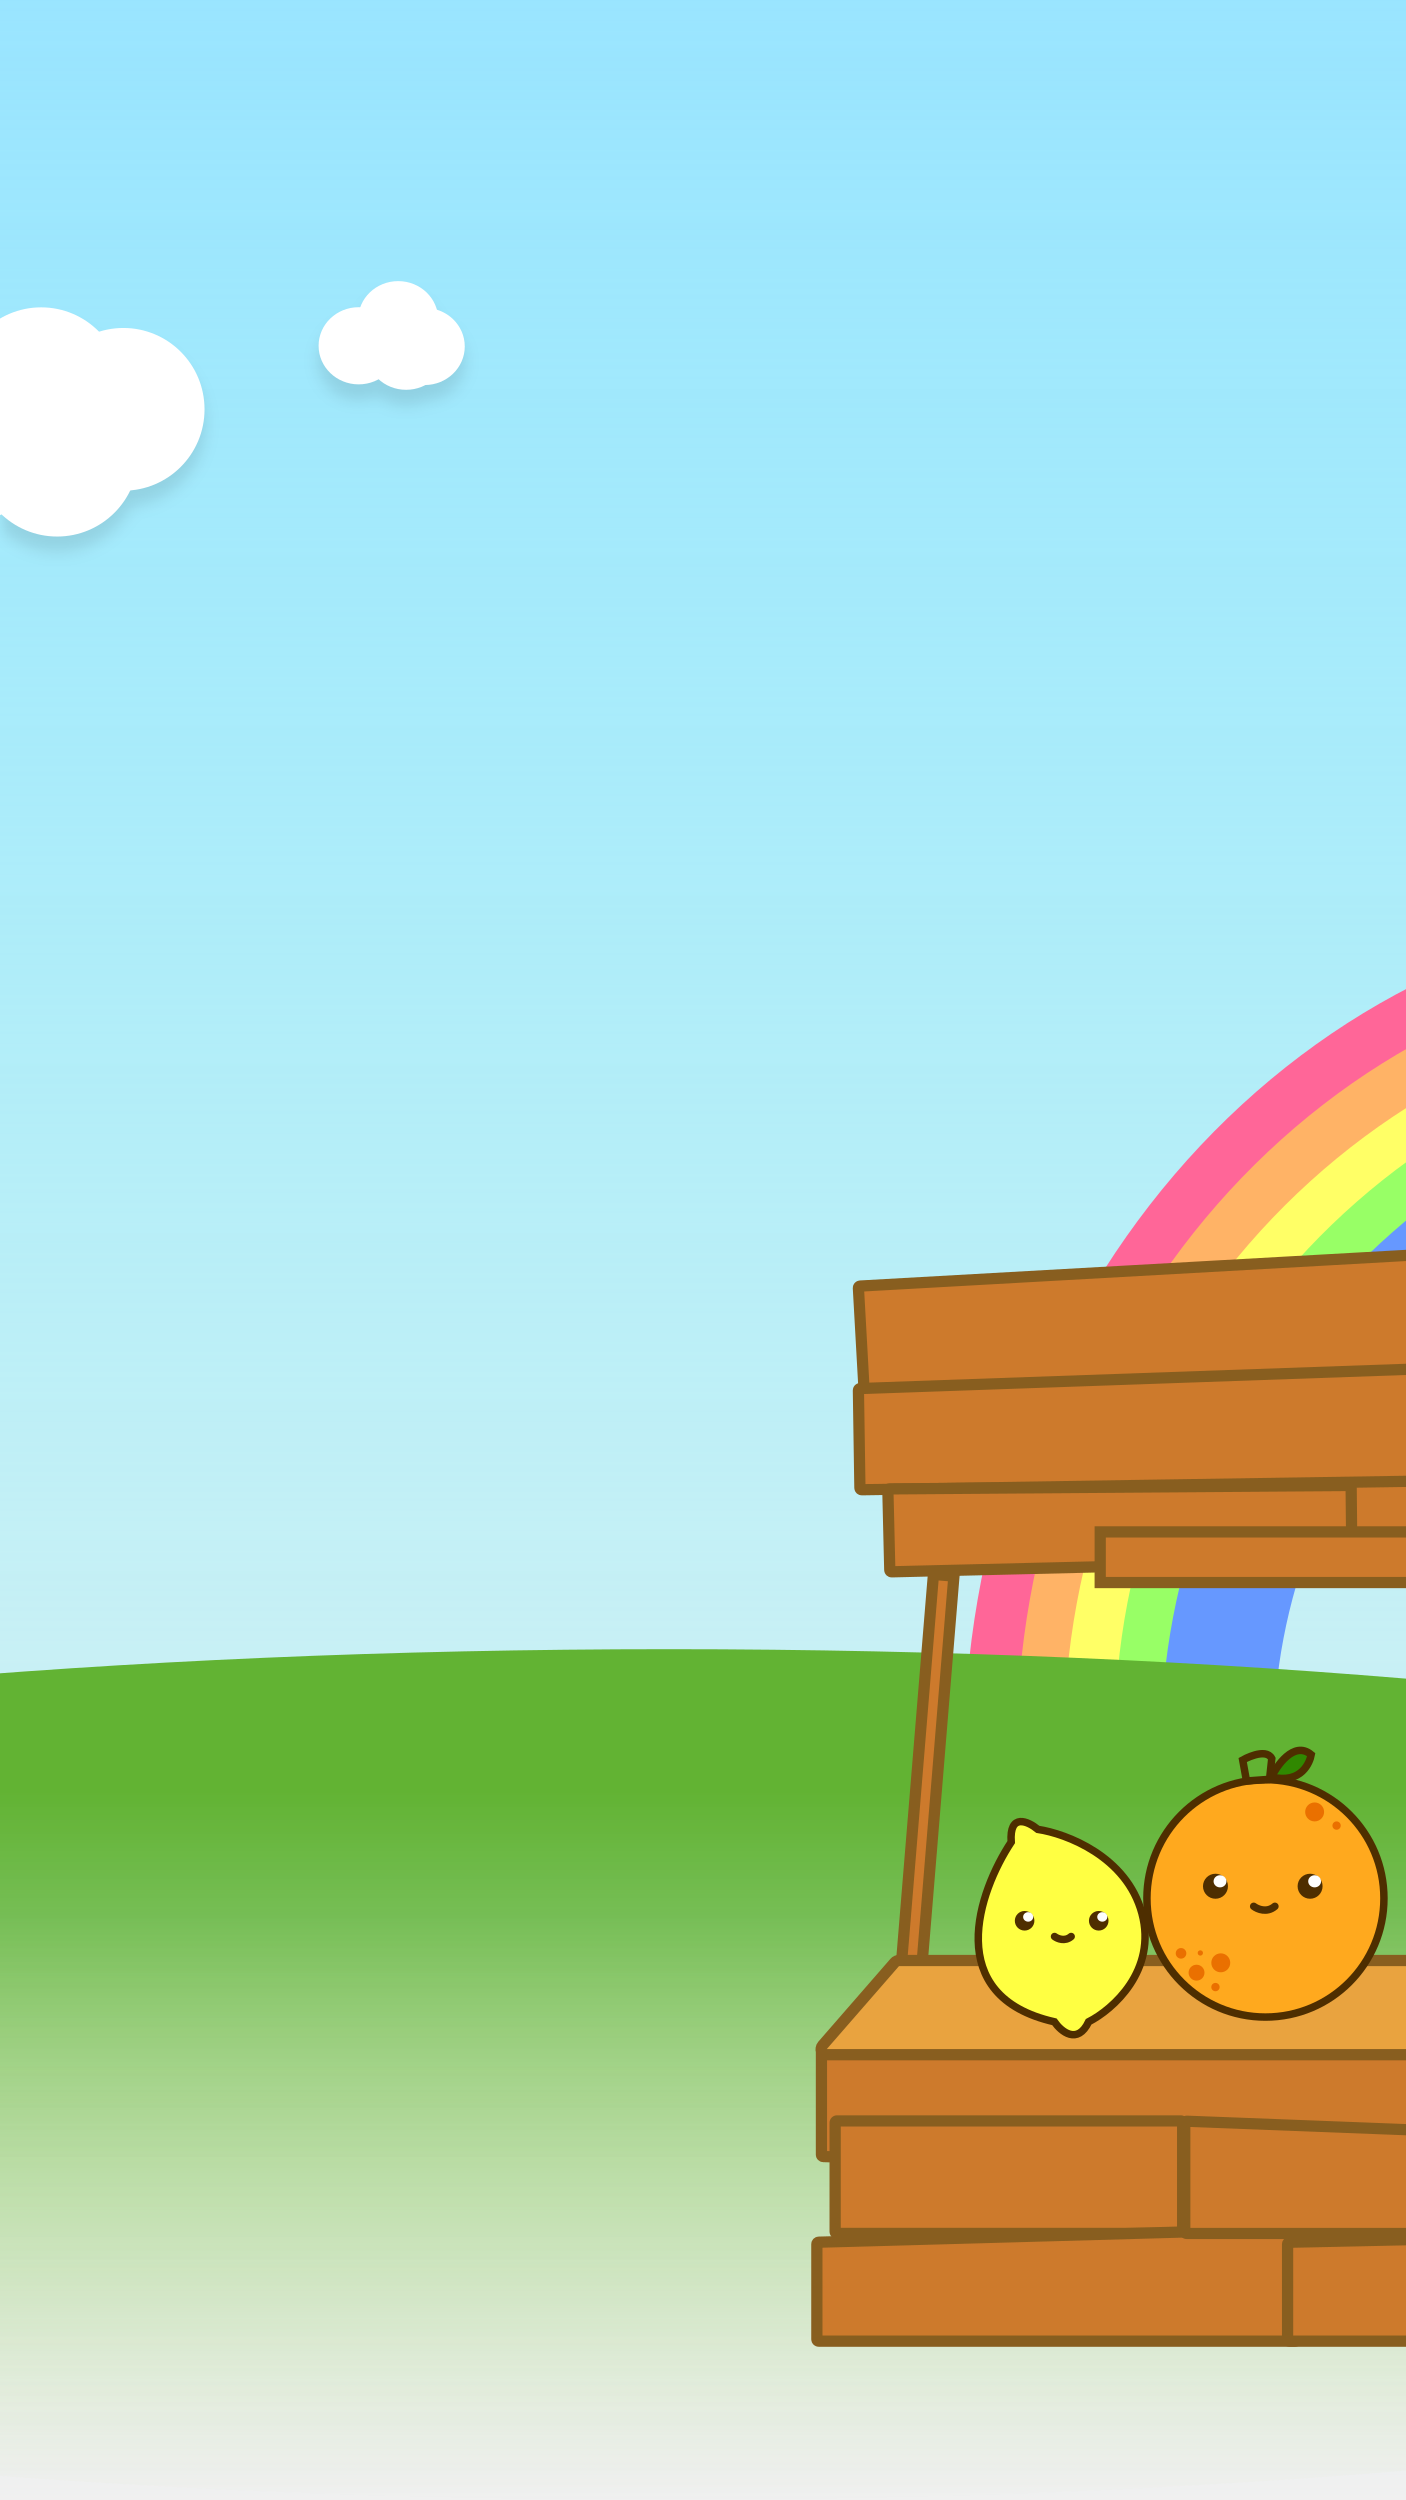
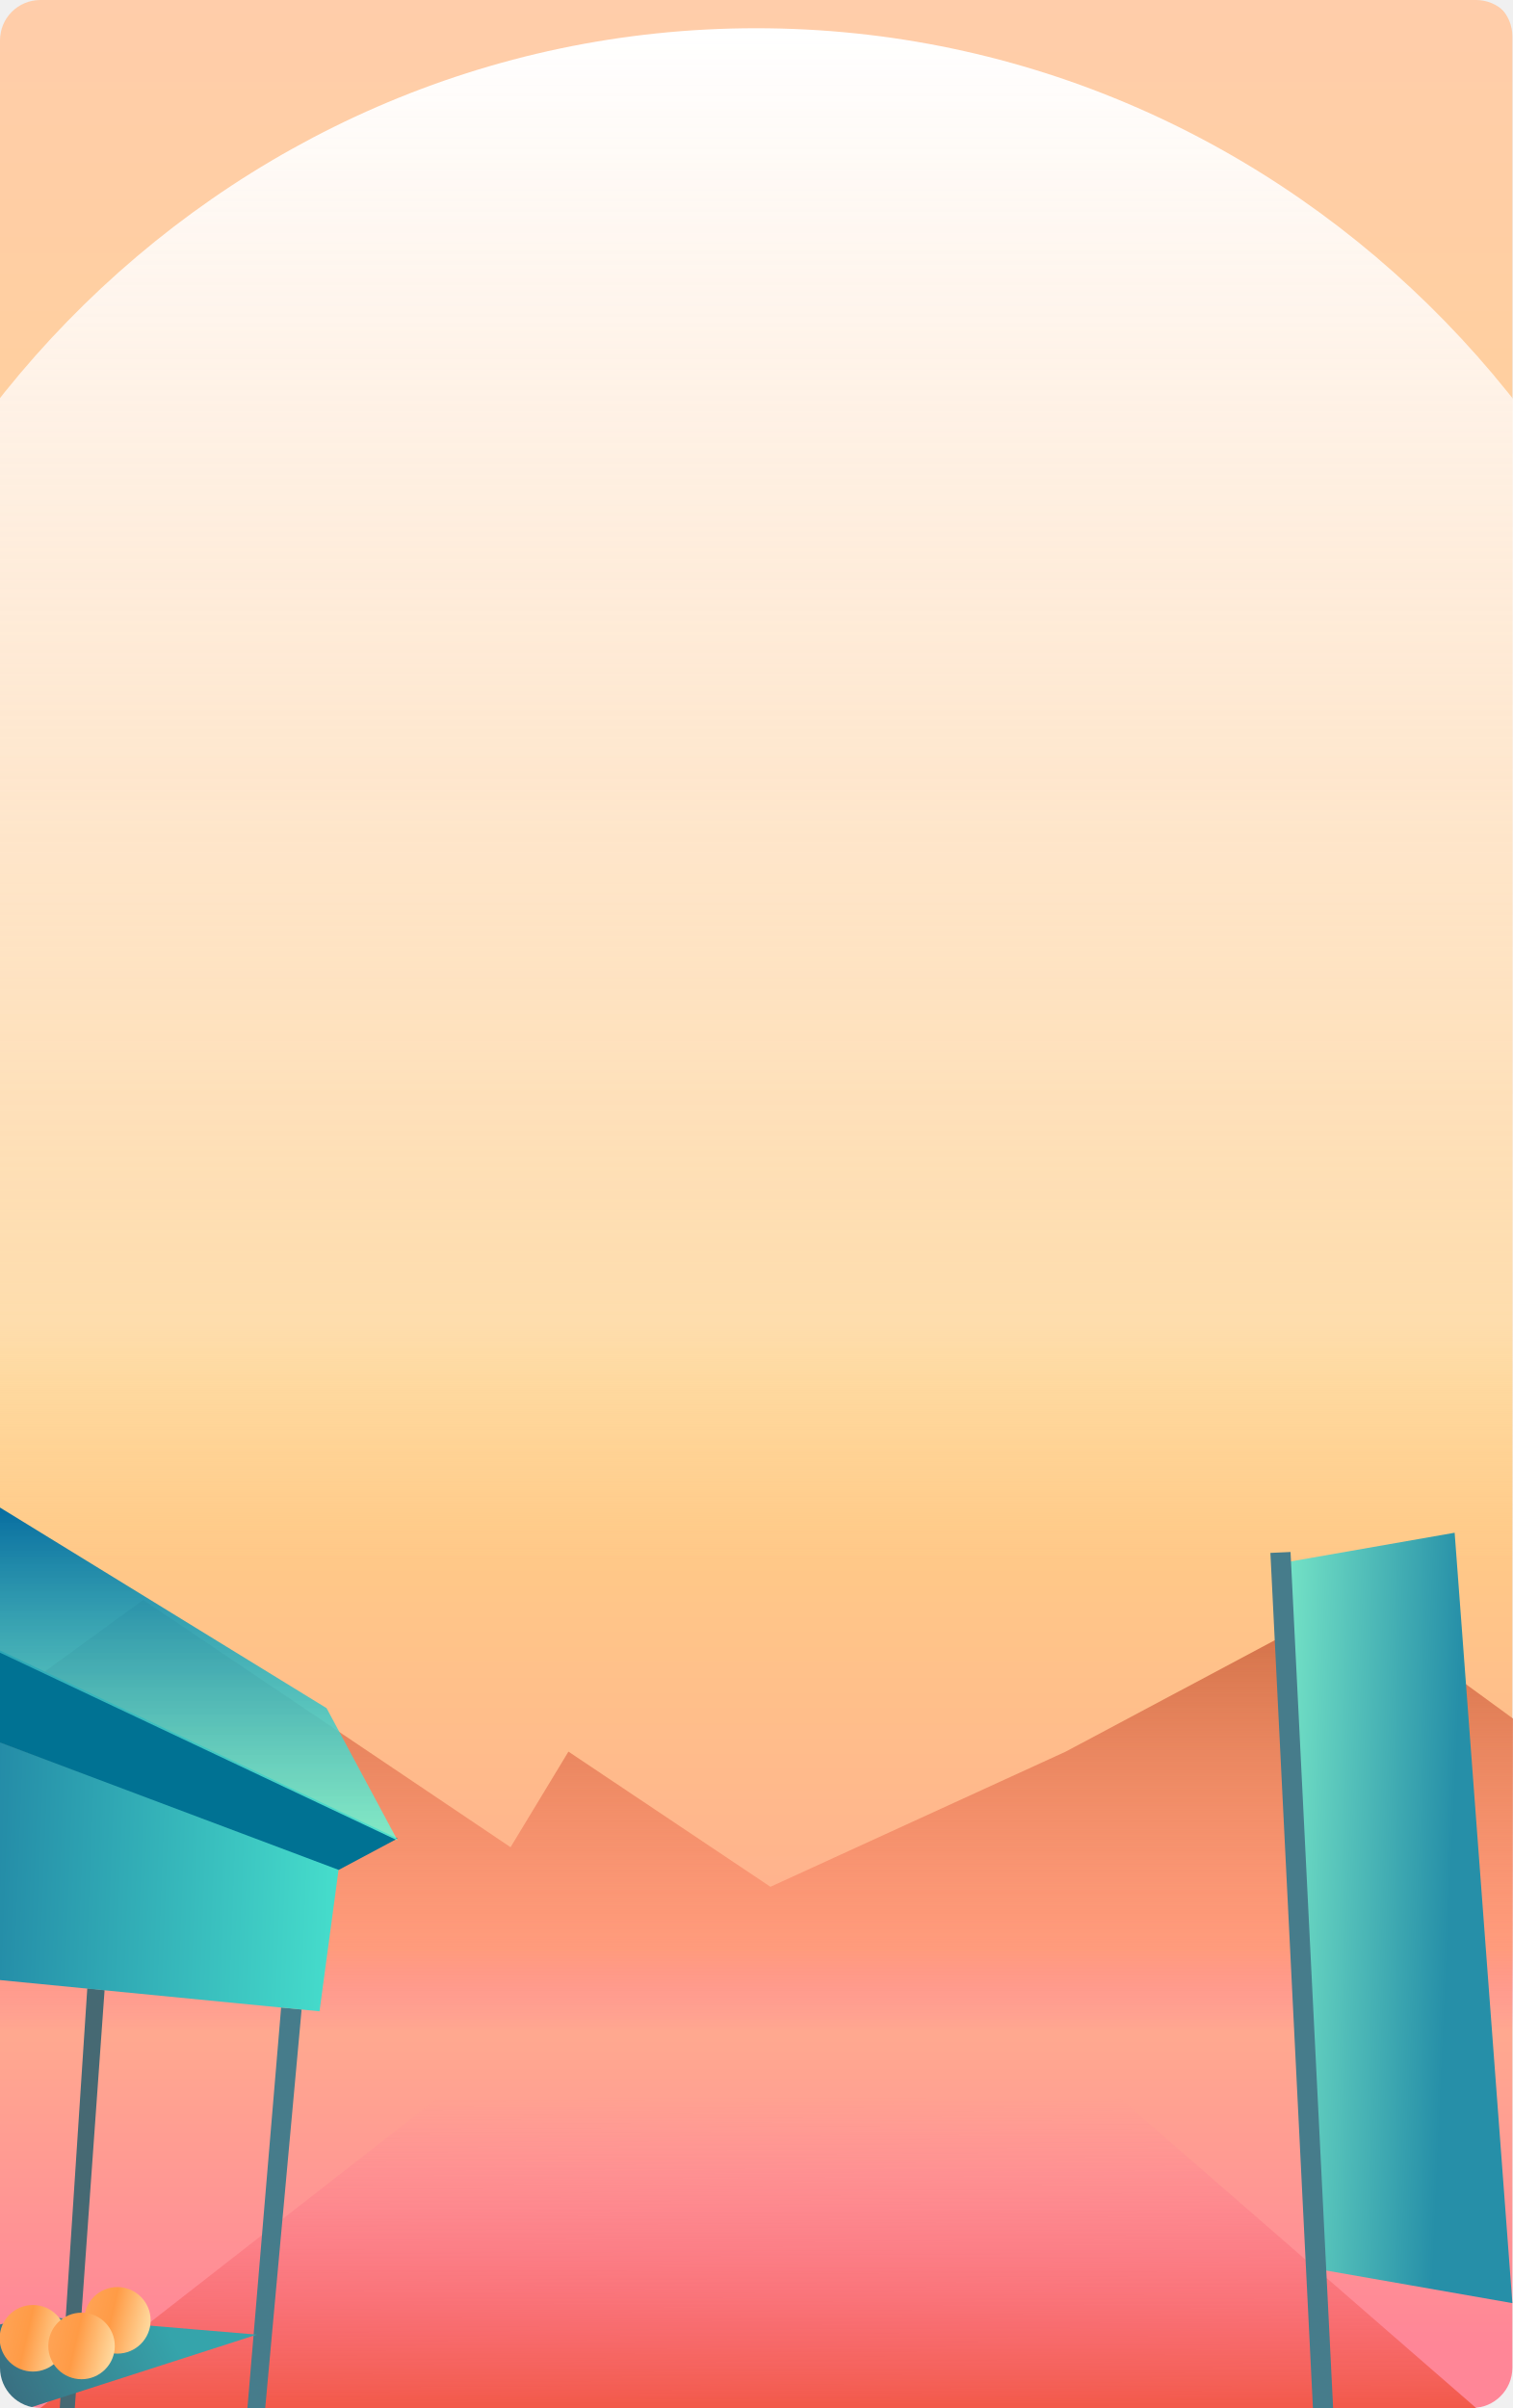
- <svg xmlns="http://www.w3.org/2000/svg" width="375" height="667" viewBox="0 0 375 667" fill="none">
-   <rect x="-293" y="-9" width="1440" height="676" fill="url(#paint0_linear)" />
-   <g filter="url(#filter0_d)">
-     <ellipse cx="-10.357" cy="118.384" rx="21.643" ry="21.708" fill="white" />
-     <ellipse cx="10.981" cy="103.708" rx="21.643" ry="21.708" fill="white" />
-     <ellipse cx="15.248" cy="121.441" rx="21.643" ry="21.708" fill="white" />
-     <ellipse cx="32.928" cy="109.211" rx="21.643" ry="21.708" fill="white" />
-   </g>
-   <g filter="url(#filter1_d)">
-     <ellipse cx="95.694" cy="92.255" rx="10.694" ry="10.295" fill="white" />
-     <ellipse cx="106.238" cy="85.295" rx="10.694" ry="10.295" fill="white" />
-     <ellipse cx="108.347" cy="93.705" rx="10.694" ry="10.295" fill="white" />
-     <ellipse cx="113.306" cy="92.433" rx="10.694" ry="10.295" fill="white" />
-   </g>
-   <path d="M471.842 257.45C422.917 254.844 374.971 273.341 337.948 309.103C300.925 344.866 277.668 395.149 273 449.522" stroke="#FF6698" stroke-width="30" />
-   <path d="M475.357 270.487C429.027 268.079 383.623 285.175 348.563 318.229C313.504 351.284 291.48 397.759 287.06 448.016" stroke="#FFB366" stroke-width="30" />
-   <path d="M483.391 281.52C438.172 279.261 393.858 295.295 359.64 326.295C325.422 357.295 303.927 400.883 299.613 448.016" stroke="#FFFF66" stroke-width="30" />
-   <path d="M492.931 289.542C448.701 287.406 405.356 302.571 371.886 331.89C338.416 361.21 317.39 402.434 313.17 447.011" stroke="#98FF66" stroke-width="30" />
-   <path d="M496.896 299.48C454.716 297.437 413.38 311.937 381.461 339.972C349.543 368.006 329.492 407.424 325.467 450.048" stroke="#6698FF" stroke-width="30" />
-   <mask id="mask0" mask-type="alpha" maskUnits="userSpaceOnUse" x="-358" y="440" width="1073" height="227">
-     <ellipse cx="178.5" cy="553.5" rx="536.5" ry="113.5" fill="url(#paint1_linear)" />
+ <svg xmlns="http://www.w3.org/2000/svg" width="375" height="597" viewBox="0 0 375 597" fill="none">
+   <mask id="mask0" mask-type="alpha" maskUnits="userSpaceOnUse" x="0" y="0" width="376" height="597">
+     <rect width="376" height="597" rx="10" fill="#C4C4C4" />
  </mask>
  <g mask="url(#mask0)">
-     <rect x="-383.521" y="437.668" width="1030.3" height="440.784" fill="url(#paint2_linear)" />
+     <rect y="-1" width="375" height="598" rx="10" fill="url(#paint0_linear)" />
+     <mask id="mask1" mask-type="alpha" maskUnits="userSpaceOnUse" x="-195" y="-1" width="766" height="667">
+       <rect x="-195" y="-1" width="765.034" height="667" rx="10" fill="url(#paint1_linear)" />
+     </mask>
+     <g mask="url(#mask1)">
+       <path d="M108.709 520H277.462L366 597L10 597L108.709 520Z" fill="url(#paint2_linear)" />
+       <path d="M568.863 504.154H-195V434.267L-151.359 441.623L-112.99 425.684L-26.294 441.623L35.506 396.666L126.596 457.971L140.947 434.267L191.032 467.78L264.255 434.267L334.842 396.666L418.902 457.971L515.263 425.684L568.863 467.78V504.154Z" fill="url(#paint3_linear)" />
+       <ellipse cx="187.5" cy="255" rx="241.5" ry="248" fill="url(#paint4_linear)" />
+       <path d="M316 387.821L360.684 380L375 571L349.73 566.575L324.46 562.15L316 387.821Z" fill="url(#paint5_linear)" />
+       <line y1="-2.5" x2="281.539" y2="-2.5" transform="matrix(0.0496893 0.998765 -0.998956 0.045681 315 385)" stroke="#467C8B" stroke-width="5" />
+       <path d="M64.849 607L74.787 498.195L69.711 497.701L60.51 607H64.849Z" fill="#467C8B" />
+       <path d="M17.853 606.683L25.928 493.418L21.645 492.942L14.189 606.683H17.853Z" fill="#466973" />
+       <path d="M83.988 463.277L-5.165 429.964V490.404L79.229 498.653L83.988 463.277Z" fill="url(#paint6_linear)" />
+       <path d="M98.582 455.8L83.988 463.594L-5.006 430.122V406.803L98.582 455.8Z" fill="#007293" />
+       <path d="M98.582 456.297L80.977 423.491L-6.116 370V406.846L98.582 456.297Z" fill="url(#paint7_linear)" />
+       <path d="M-4.689 577.494L8.319 574.163L63.683 578.808L-4.689 600.813V577.494Z" fill="url(#paint8_linear)" />
+       <circle cx="8.161" cy="579.715" r="8.249" fill="url(#paint9_linear)" />
+       <circle cx="29.101" cy="575.273" r="8.249" fill="url(#paint10_linear)" />
+       <circle cx="20.217" cy="581.618" r="8.249" fill="url(#paint11_linear)" />
+     </g>
  </g>
-   <path d="M229.021 343.65C229.006 343.374 229.217 343.138 229.493 343.123L351.865 336.254L398.978 333.61C399.254 333.594 399.49 333.805 399.506 334.081L401.208 364.599C401.224 364.875 401.013 365.111 400.737 365.126L231.251 374.639C230.975 374.655 230.739 374.444 230.724 374.168L229.021 343.65Z" fill="#CD7A2C" stroke="#885E1F" stroke-width="3" />
-   <rect x="359.988" y="393.426" width="130.514" height="21.459" rx="1.5" fill="#CD7A2C" stroke="#885E1F" stroke-width="3" />
-   <path d="M229.024 370.971C229.02 370.699 229.234 370.474 229.507 370.464L496.184 361.089C496.467 361.079 496.701 361.305 496.701 361.588L496.701 392.854C496.701 393.127 496.482 393.349 496.209 393.354L229.931 397.463C229.654 397.467 229.427 397.246 229.423 396.97L229.024 370.971Z" fill="#CD7A2C" stroke="#885E1F" stroke-width="3" />
-   <path d="M236.886 397.746C236.879 397.466 237.103 397.236 237.382 397.234L359.983 396.326C360.259 396.324 360.484 396.546 360.487 396.821L360.675 415.904C360.678 416.177 360.461 416.402 360.187 416.409L237.905 419.362C237.629 419.369 237.4 419.15 237.393 418.874L236.886 397.746Z" fill="#CD7A2C" stroke="#885E1F" stroke-width="3" />
-   <rect x="1.372" y="1.619" width="5.482" height="104.008" transform="matrix(0.996593 0.0824799 -0.0819887 0.996633 247.811 418.327)" fill="#CD7A2C" stroke="#885E1F" stroke-width="3" />
-   <path d="M219.158 546.798C219.158 546.522 219.382 546.298 219.658 546.298H390.018C390.295 546.298 390.518 546.522 390.518 546.798V579.433C390.518 579.714 390.286 579.94 390.005 579.933L219.645 575.37C219.374 575.363 219.158 575.141 219.158 574.87V546.798Z" fill="#CD7A2C" stroke="#885E1F" stroke-width="3" />
-   <mask id="path-23-inside-1" fill="white">
-     <rect x="221.316" y="564.365" width="95.715" height="33.02" rx="2" />
-   </mask>
-   <rect x="221.316" y="564.365" width="95.715" height="33.02" rx="2" fill="#CD7A2C" stroke="#885E1F" stroke-width="6" mask="url(#path-23-inside-1)" />
-   <path d="M217.939 598.719C217.939 598.448 218.154 598.227 218.425 598.219L345.5 594.662C345.781 594.655 346.014 594.881 346.014 595.162V624.126C346.014 624.402 345.79 624.626 345.514 624.626H218.439C218.162 624.626 217.939 624.402 217.939 624.126V598.719Z" fill="#CD7A2C" stroke="#885E1F" stroke-width="3" />
-   <path d="M343.527 598.731C343.527 598.459 343.744 598.237 344.016 598.232L508.89 594.649C509.17 594.643 509.401 594.869 509.401 595.149V624.126C509.401 624.402 509.177 624.626 508.901 624.626H344.027C343.751 624.626 343.527 624.402 343.527 624.126V598.731Z" fill="#CD7A2C" stroke="#885E1F" stroke-width="3" />
-   <path d="M316.093 566.444C316.093 566.16 316.328 565.933 316.612 565.944L408.937 569.497C409.205 569.507 409.418 569.728 409.418 569.996V595.386C409.418 595.662 409.194 595.886 408.918 595.886H316.593C316.317 595.886 316.093 595.662 316.093 595.386V566.444Z" fill="#CD7A2C" stroke="#885E1F" stroke-width="3" />
-   <rect x="293.536" y="408.713" width="148.194" height="13.51" fill="#CD7A2C" stroke="#885E1F" stroke-width="3" />
-   <path d="M238.718 523.576C239.003 523.249 239.416 523.061 239.849 523.061H489.806C490.298 523.061 490.758 523.302 491.038 523.706L492.27 522.851L491.039 523.706L506.399 545.834C507.089 546.829 506.377 548.19 505.166 548.19H220.588C219.302 548.19 218.612 546.676 219.457 545.705L238.718 523.576Z" fill="#E9A33F" stroke="#885E1F" stroke-width="3" />
-   <path d="M369.233 506.485C369.233 523.978 355.076 538.156 337.617 538.156C320.157 538.156 306 523.978 306 506.485C306 488.993 320.157 474.815 337.617 474.815C355.076 474.815 369.233 488.993 369.233 506.485Z" fill="#FFA91E" stroke="#4E2E00" stroke-width="2" />
-   <ellipse cx="324.287" cy="503.249" rx="3.332" ry="3.338" fill="#4E2E00" />
-   <ellipse cx="325.499" cy="501.934" rx="1.717" ry="1.618" fill="#FEFEFE" />
-   <ellipse cx="349.532" cy="503.249" rx="3.332" ry="3.338" fill="#4E2E00" />
-   <ellipse cx="350.744" cy="501.934" rx="1.717" ry="1.618" fill="#FEFEFE" />
-   <path d="M334.486 508.609C335.487 509.373 338.02 510.441 340.141 508.609" stroke="#4E2E00" stroke-width="2" stroke-linecap="round" stroke-linejoin="bevel" />
-   <ellipse cx="315.098" cy="521.151" rx="1.414" ry="1.416" fill="#EA7000" />
-   <ellipse cx="320.248" cy="521.05" rx="0.707" ry="0.708" fill="#EA7000" />
-   <ellipse cx="319.238" cy="526.31" rx="2.121" ry="2.124" fill="#EA7000" />
-   <ellipse cx="325.701" cy="523.68" rx="2.524" ry="2.529" fill="#EA7000" />
-   <ellipse cx="350.744" cy="483.424" rx="2.524" ry="2.529" fill="#EA7000" />
-   <ellipse cx="324.287" cy="530.154" rx="1.111" ry="1.113" fill="#EA7000" />
-   <ellipse cx="356.601" cy="487.065" rx="1.111" ry="1.113" fill="#EA7000" />
-   <path d="M331.55 469.567L332.57 475.172L338.713 474.718L339.31 469.187C337.717 466.064 331.55 469.567 331.55 469.567Z" fill="#62B333" stroke="#4E2E00" stroke-width="2" />
-   <path d="M339.232 474.118C340.444 471.455 345.19 464.206 349.835 468.151C349.465 470.14 347.311 476.04 339.232 474.118Z" fill="#308800" stroke="#4E2E00" stroke-width="2" />
-   <path d="M269.788 491.476C269.246 483.588 274.304 485.923 276.901 488.076C284.465 489.21 300.611 495.284 304.675 510.515C308.74 525.747 296.885 536.128 290.449 539.414C287.469 545.67 283.11 542.021 281.304 539.414C251.226 532.615 261.094 504.622 269.788 491.476Z" fill="#FFFF42" stroke="#4E2E00" stroke-width="2" />
-   <ellipse cx="273.365" cy="512.463" rx="2.61" ry="2.615" fill="#4E2E00" />
-   <ellipse cx="274.314" cy="511.433" rx="1.345" ry="1.268" fill="#FEFEFE" />
-   <ellipse cx="293.14" cy="512.463" rx="2.61" ry="2.615" fill="#4E2E00" />
-   <ellipse cx="294.089" cy="511.433" rx="1.345" ry="1.268" fill="#FEFEFE" />
-   <path d="M281.354 516.662C282.138 517.26 284.123 518.097 285.784 516.662" stroke="#4E2E00" stroke-width="2" stroke-linecap="round" stroke-linejoin="bevel" />
  <defs>
-     <filter id="filter0_d" x="-36" y="82" width="94.571" height="69.149" filterUnits="userSpaceOnUse" color-interpolation-filters="sRGB">
-       <feFlood flood-opacity="0" result="BackgroundImageFix" />
-       <feColorMatrix in="SourceAlpha" type="matrix" values="0 0 0 0 0 0 0 0 0 0 0 0 0 0 0 0 0 0 127 0" />
-       <feOffset dy="4" />
-       <feGaussianBlur stdDeviation="2" />
-       <feColorMatrix type="matrix" values="0 0 0 0 0 0 0 0 0 0 0 0 0 0 0 0 0 0 0.1 0" />
-       <feBlend mode="normal" in2="BackgroundImageFix" result="effect1_dropShadow" />
-       <feBlend mode="normal" in="SourceGraphic" in2="effect1_dropShadow" result="shape" />
-     </filter>
-     <filter id="filter1_d" x="81" y="75" width="47" height="37" filterUnits="userSpaceOnUse" color-interpolation-filters="sRGB">
-       <feFlood flood-opacity="0" result="BackgroundImageFix" />
-       <feColorMatrix in="SourceAlpha" type="matrix" values="0 0 0 0 0 0 0 0 0 0 0 0 0 0 0 0 0 0 127 0" />
-       <feOffset dy="4" />
-       <feGaussianBlur stdDeviation="2" />
-       <feColorMatrix type="matrix" values="0 0 0 0 0 0 0 0 0 0 0 0 0 0 0 0 0 0 0.1 0" />
-       <feBlend mode="normal" in2="BackgroundImageFix" result="effect1_dropShadow" />
-       <feBlend mode="normal" in="SourceGraphic" in2="effect1_dropShadow" result="shape" />
-     </filter>
-     <linearGradient id="paint0_linear" x1="427" y1="-9" x2="427" y2="667" gradientUnits="userSpaceOnUse">
-       <stop stop-color="#99E4FF" />
-       <stop offset="1" stop-color="#67F6FF" stop-opacity="0" />
+     <linearGradient id="paint0_linear" x1="187.5" y1="-1" x2="187.5" y2="597" gradientUnits="userSpaceOnUse">
+       <stop stop-color="#FFCDAA" />
+       <stop offset="0.568" stop-color="#FFD585" />
+       <stop offset="0.839" stop-color="#FFAA8F" />
+       <stop offset="0.974" stop-color="#FF8697" />
    </linearGradient>
-     <linearGradient id="paint1_linear" x1="178.5" y1="440" x2="178.5" y2="667" gradientUnits="userSpaceOnUse">
-       <stop offset="0.167" stop-color="#62B333" />
-       <stop offset="1" stop-color="#FFE600" stop-opacity="0" />
+     <linearGradient id="paint1_linear" x1="187.517" y1="-1" x2="187.517" y2="666" gradientUnits="userSpaceOnUse">
+       <stop stop-color="#FFC899" />
+       <stop offset="0.568" stop-color="#FFD585" />
+       <stop offset="0.839" stop-color="#FFAA8F" />
+       <stop offset="0.974" stop-color="#FF8697" />
    </linearGradient>
-     <linearGradient id="paint2_linear" x1="131.63" y1="437.668" x2="131.63" y2="878.452" gradientUnits="userSpaceOnUse">
-       <stop offset="0.167" stop-color="#62B333" />
-       <stop offset="1" stop-color="#FFE600" stop-opacity="0" />
+     <linearGradient id="paint2_linear" x1="188.226" y1="520" x2="188.086" y2="597" gradientUnits="userSpaceOnUse">
+       <stop stop-color="#FF7FA3" stop-opacity="0" />
+       <stop offset="1" stop-color="#F25949" />
+     </linearGradient>
+     <linearGradient id="paint3_linear" x1="186.931" y1="396.666" x2="186.931" y2="504.154" gradientUnits="userSpaceOnUse">
+       <stop stop-color="#CC6D44" />
+       <stop offset="0.807" stop-color="#FF7C60" stop-opacity="0.385" />
+       <stop offset="1" stop-color="#FE31AC" stop-opacity="0" />
+     </linearGradient>
+     <linearGradient id="paint4_linear" x1="187.5" y1="7" x2="187.5" y2="456.953" gradientUnits="userSpaceOnUse">
+       <stop stop-color="white" />
+       <stop offset="0.714" stop-color="#FDE4D0" stop-opacity="0.516" />
+       <stop offset="0.844" stop-color="#FFD7B5" stop-opacity="0" />
+     </linearGradient>
+     <linearGradient id="paint5_linear" x1="360.033" y1="460.064" x2="309.937" y2="457.778" gradientUnits="userSpaceOnUse">
+       <stop stop-color="#268FA8" />
+       <stop offset="1" stop-color="#7FEECA" />
+     </linearGradient>
+     <linearGradient id="paint6_linear" x1="83.988" y1="485.645" x2="-5.165" y2="482.155" gradientUnits="userSpaceOnUse">
+       <stop stop-color="#46DECC" />
+       <stop offset="1" stop-color="#2389A6" />
+     </linearGradient>
+     <linearGradient id="paint7_linear" x1="46.233" y1="370" x2="46.233" y2="456.297" gradientUnits="userSpaceOnUse">
+       <stop stop-color="#01669E" />
+       <stop offset="1" stop-color="#69FFDB" stop-opacity="0.8" />
+     </linearGradient>
+     <linearGradient id="paint8_linear" x1="39.888" y1="574.321" x2="-2.785" y2="596.847" gradientUnits="userSpaceOnUse">
+       <stop stop-color="#35A4AB" />
+       <stop offset="1" stop-color="#3A687B" />
+     </linearGradient>
+     <linearGradient id="paint9_linear" x1="-0.088" y1="571.466" x2="17.33" y2="575.481" gradientUnits="userSpaceOnUse">
+       <stop stop-color="#FFA558" />
+       <stop offset="0.464" stop-color="#FF9B46" />
+       <stop offset="1" stop-color="#FFD89D" />
+     </linearGradient>
+     <linearGradient id="paint10_linear" x1="20.852" y1="567.024" x2="38.27" y2="571.039" gradientUnits="userSpaceOnUse">
+       <stop stop-color="#FFA558" />
+       <stop offset="0.464" stop-color="#FF9B46" />
+       <stop offset="1" stop-color="#FFD89D" />
+     </linearGradient>
+     <linearGradient id="paint11_linear" x1="11.968" y1="573.369" x2="29.386" y2="577.384" gradientUnits="userSpaceOnUse">
+       <stop stop-color="#FFA558" />
+       <stop offset="0.464" stop-color="#FF9B46" />
+       <stop offset="1" stop-color="#FFD89D" />
    </linearGradient>
  </defs>
</svg>
